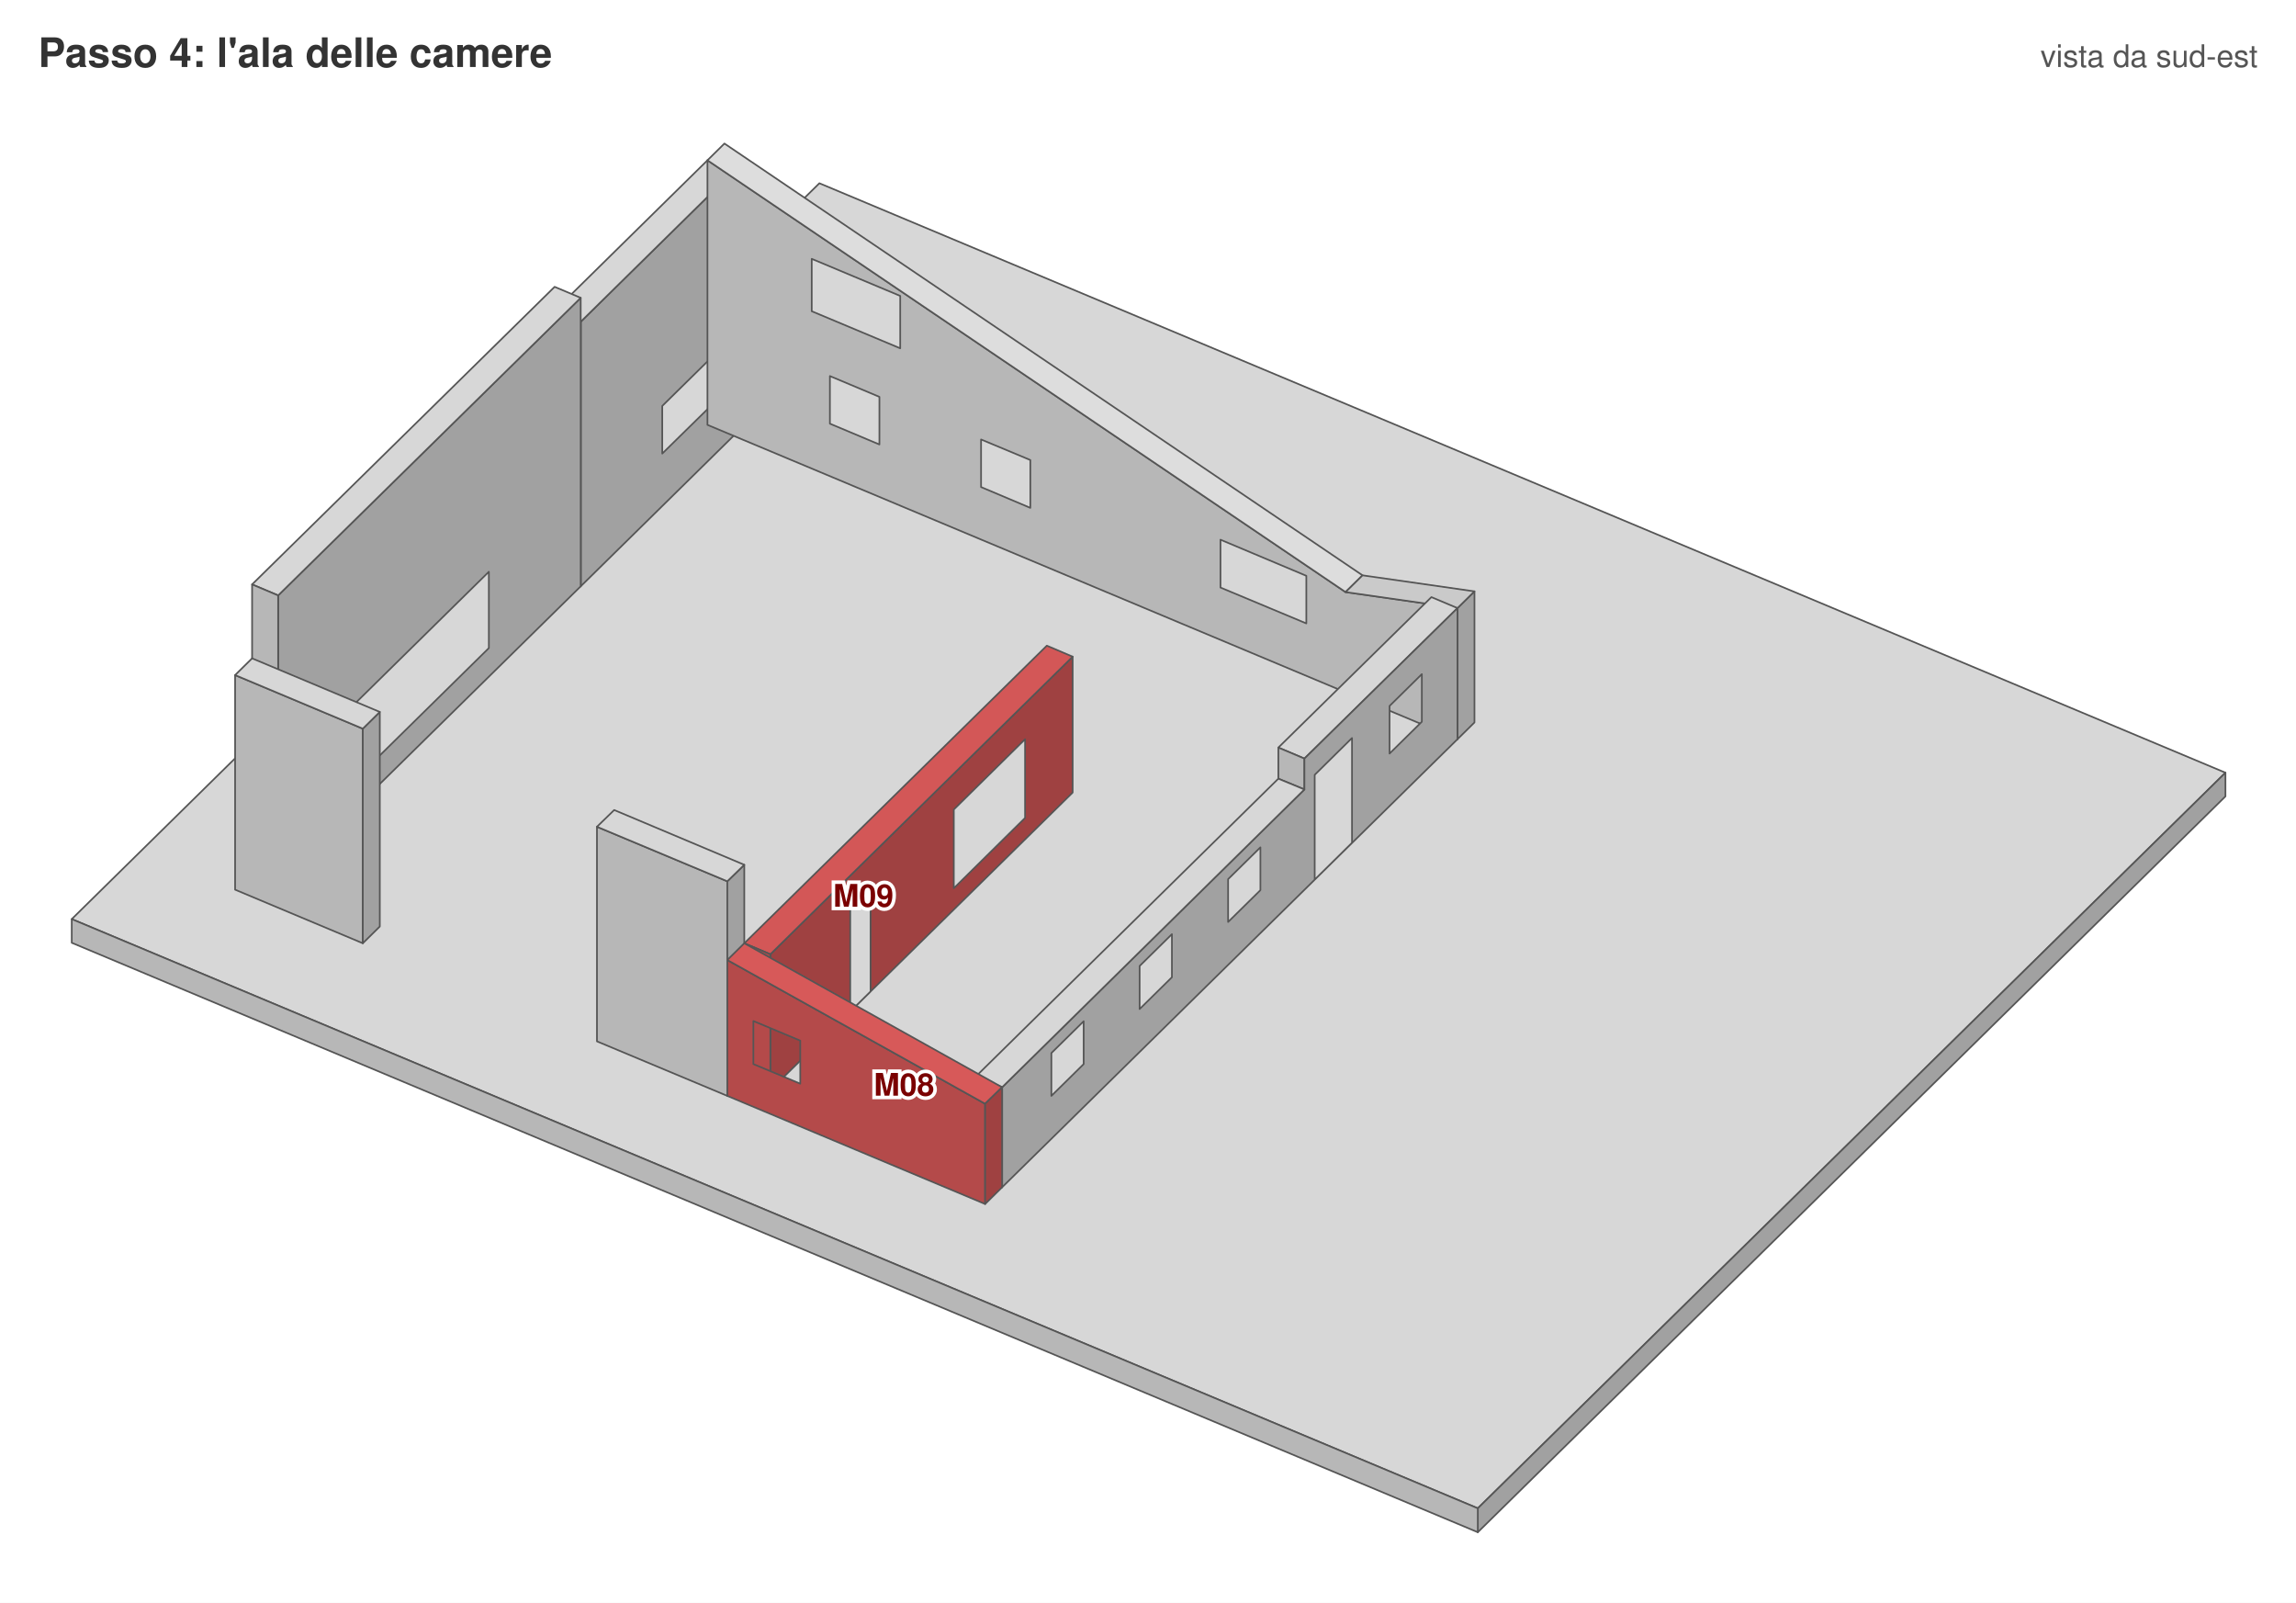
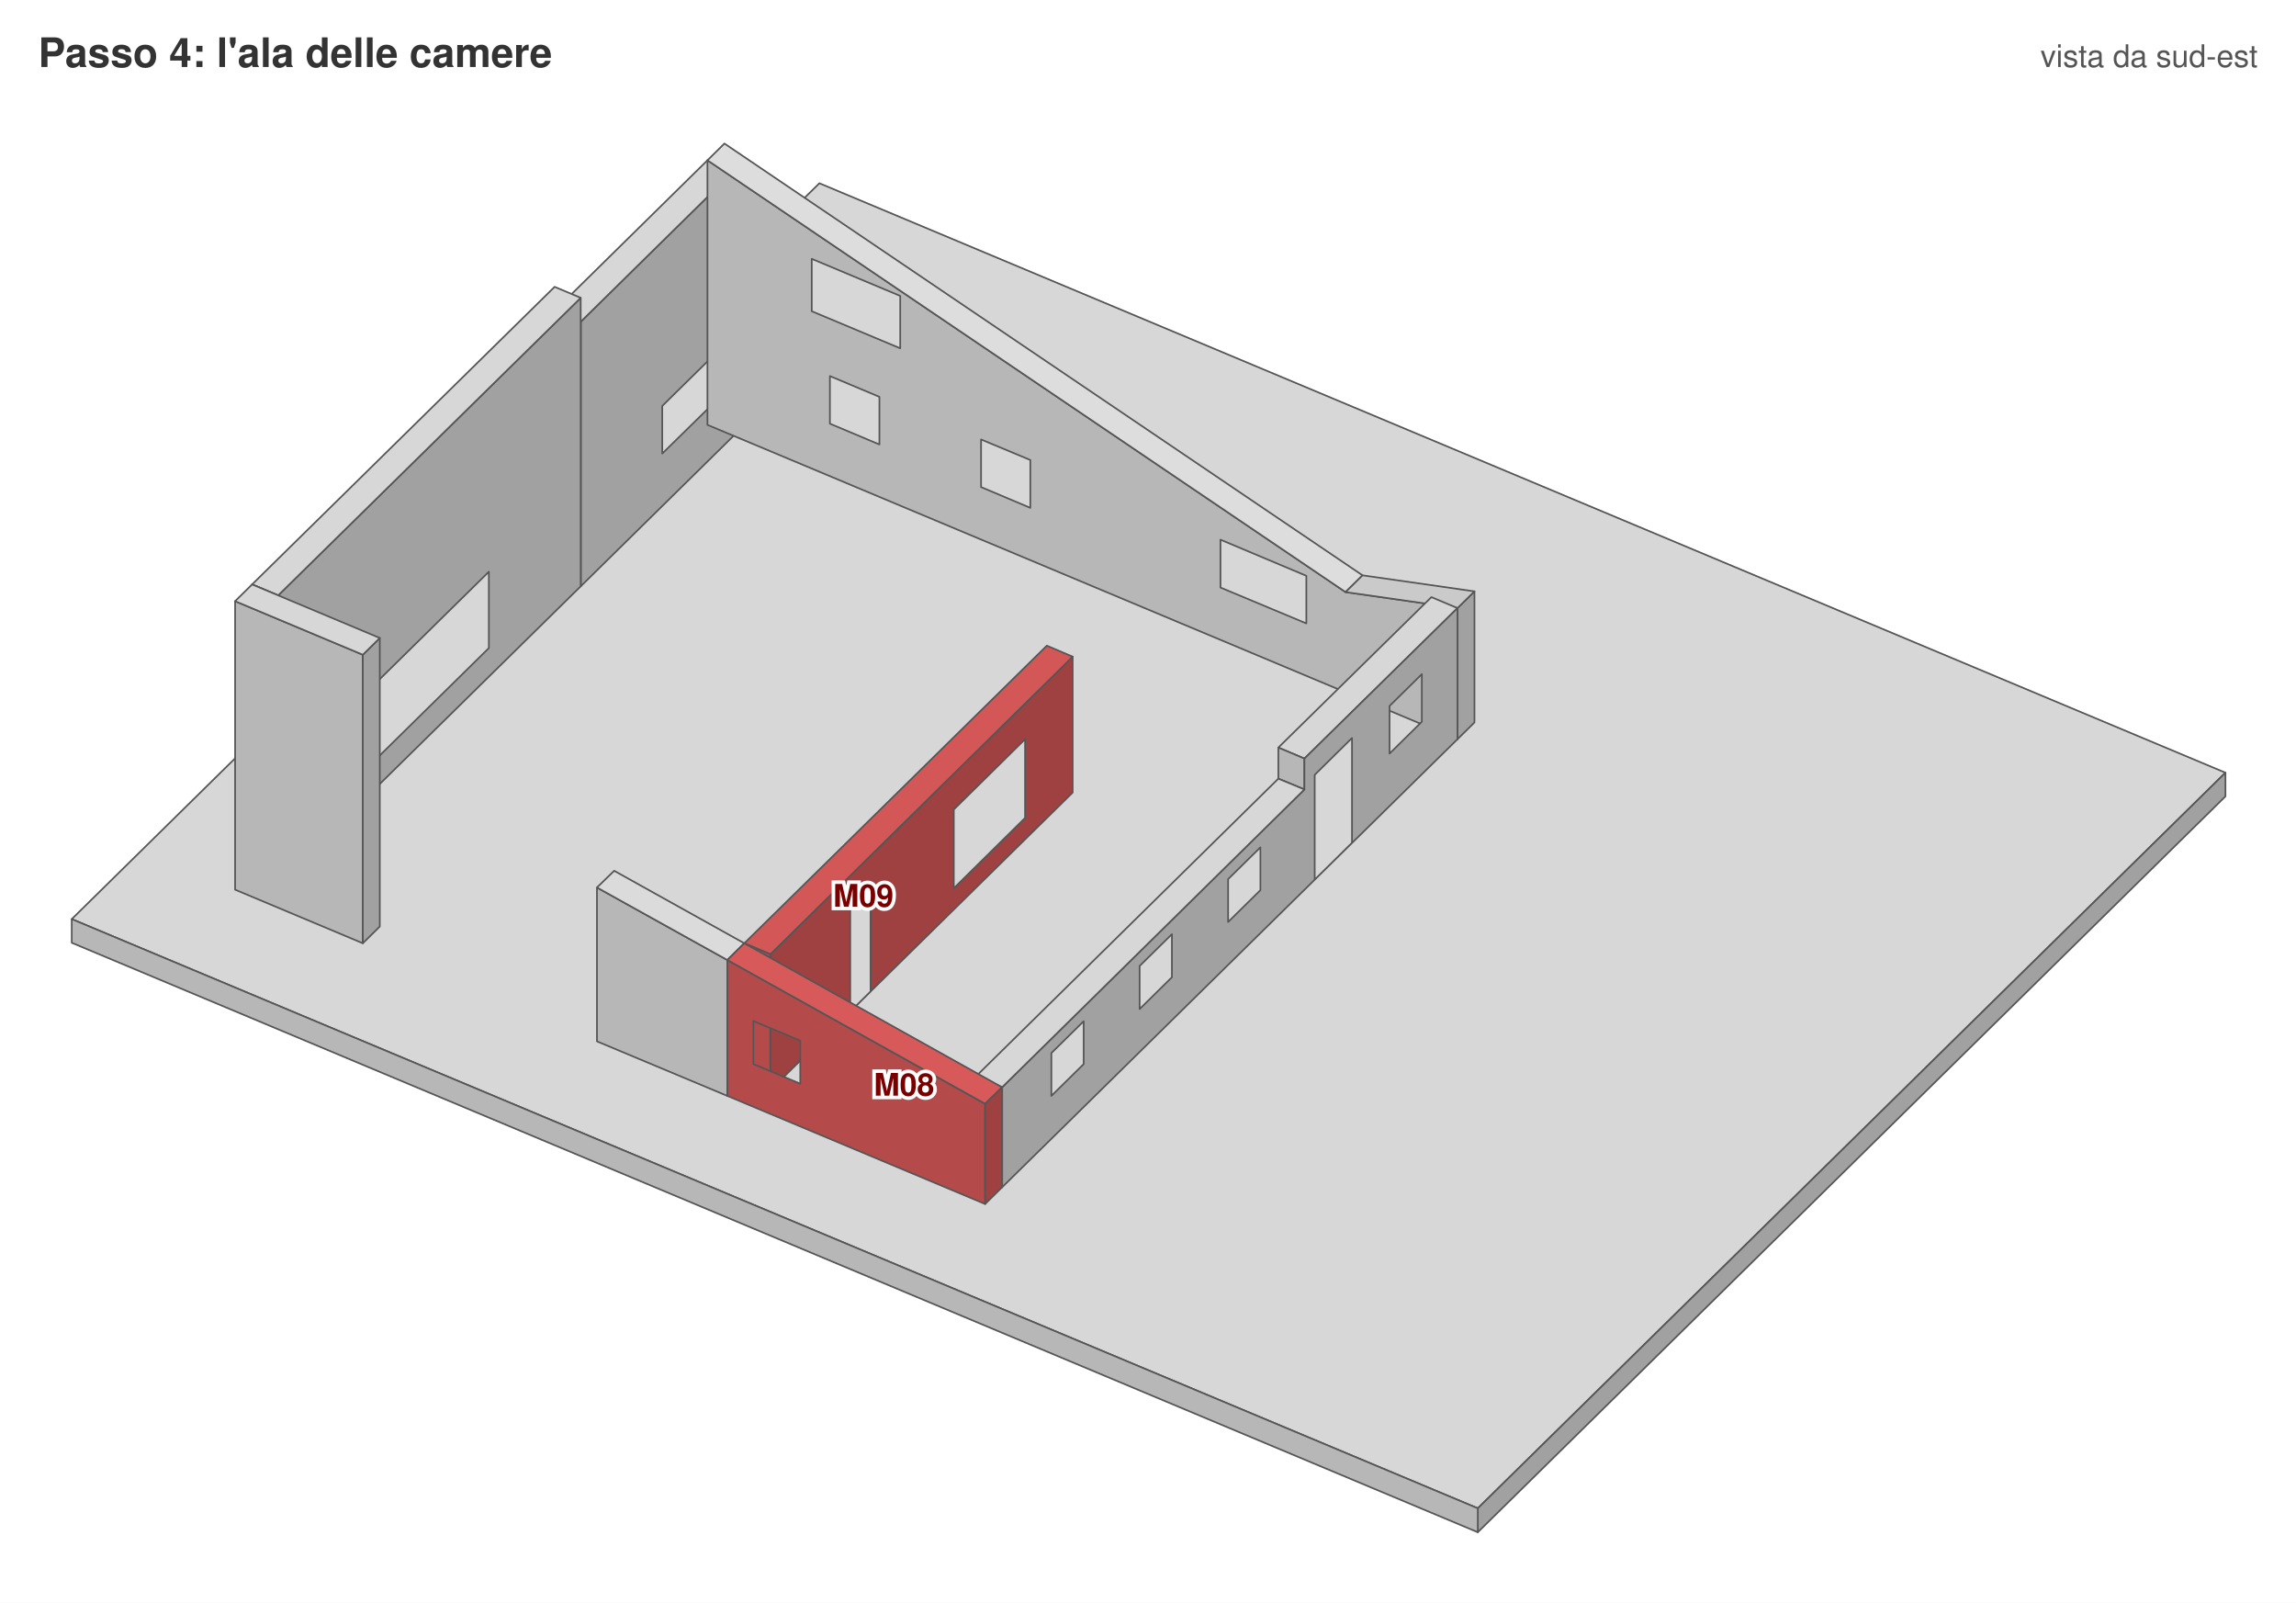
<svg xmlns="http://www.w3.org/2000/svg" viewBox="0 0 960 670" width="960" height="670">
  <rect width="100%" height="100%" fill="#ffffff" />
  <text x="16" y="28" font-family="Helvetica, Arial, sans-serif" font-size="17" font-weight="bold" fill="#333">Passo 4: l'ala delle camere</text>
  <path d="M 342.6 76.6 L 930.5 323.0 L 617.9 630.5 L 30.0 384.2 Z" fill="rgb(215,215,215)" fill-rule="evenodd" stroke="#555" stroke-width="0.7" stroke-linejoin="round" />
  <path d="M 930.5 332.9 L 617.9 640.5 L 617.9 630.5 L 930.5 323.0 Z" fill="rgb(161,161,161)" fill-rule="evenodd" stroke="#555" stroke-width="0.7" stroke-linejoin="round" />
  <path d="M 617.9 640.5 L 30.0 394.1 L 30.0 384.2 L 617.9 630.5 Z" fill="rgb(183,183,183)" fill-rule="evenodd" stroke="#555" stroke-width="0.7" stroke-linejoin="round" />
  <path d="M 306.7 182.2 L 242.8 245.1 L 242.8 134.5 L 306.7 71.6 Z M 303.2 163.8 L 276.9 189.6 L 276.9 169.7 L 303.2 143.8 Z" fill="rgb(161,161,161)" fill-rule="evenodd" stroke="#555" stroke-width="0.7" stroke-linejoin="round" />
  <path d="M 231.9 240.5 L 231.9 129.9 L 242.8 134.5 L 242.8 245.1 Z" fill="rgb(183,183,183)" fill-rule="evenodd" stroke="#555" stroke-width="0.7" stroke-linejoin="round" />
  <path d="M 231.9 129.9 L 295.8 67.0 L 306.7 71.6 L 242.8 134.5 Z" fill="rgb(215,215,215)" fill-rule="evenodd" stroke="#555" stroke-width="0.7" stroke-linejoin="round" />
  <path d="M 295.8 177.6 L 609.4 309.0 L 609.4 254.2 L 562.6 247.5 L 295.8 67.0 Z M 347.0 177.1 L 367.7 185.8 L 367.7 165.9 L 347.0 157.2 Z M 410.2 203.6 L 430.8 212.3 L 430.8 192.3 L 410.2 183.7 Z M 510.3 245.6 L 546.2 260.6 L 546.2 240.7 L 510.3 225.6 Z M 339.4 130.1 L 376.4 145.6 L 376.4 123.7 L 339.4 108.2 Z" fill="rgb(183,183,183)" fill-rule="evenodd" stroke="#555" stroke-width="0.7" stroke-linejoin="round" />
  <path d="M 569.7 240.5 L 302.9 60.0 L 295.8 67.0 L 562.6 247.5 Z" fill="rgb(221,221,221)" fill-rule="evenodd" stroke="#555" stroke-width="0.7" stroke-linejoin="round" />
  <path d="M 616.5 302.0 L 616.5 247.2 L 609.4 254.2 L 609.4 309.0 Z" fill="rgb(161,161,161)" fill-rule="evenodd" stroke="#555" stroke-width="0.7" stroke-linejoin="round" />
  <path d="M 616.5 247.2 L 569.7 240.5 L 562.6 247.5 L 609.4 254.2 Z" fill="rgb(202,202,202)" fill-rule="evenodd" stroke="#555" stroke-width="0.7" stroke-linejoin="round" />
  <path d="M 242.8 245.1 L 116.3 369.5 L 116.3 248.9 L 242.8 124.5 Z M 204.4 270.9 L 134.8 339.4 L 134.8 307.5 L 204.4 239.0 Z" fill="rgb(161,161,161)" fill-rule="evenodd" stroke="#555" stroke-width="0.7" stroke-linejoin="round" />
  <path d="M 105.4 244.3 L 231.9 119.9 L 242.8 124.5 L 116.3 248.9 Z" fill="rgb(215,215,215)" fill-rule="evenodd" stroke="#555" stroke-width="0.7" stroke-linejoin="round" />
  <path d="M 105.4 364.9 L 105.4 244.3 L 116.3 248.9 L 116.3 369.5 Z" fill="rgb(183,183,183)" fill-rule="evenodd" stroke="#555" stroke-width="0.7" stroke-linejoin="round" />
-   <path d="M 98.3 371.9 L 151.7 394.3 L 151.7 304.6 L 98.3 282.2 Z" fill="rgb(183,183,183)" fill-rule="evenodd" stroke="#555" stroke-width="0.7" stroke-linejoin="round" />
-   <path d="M 158.8 387.3 L 158.8 297.6 L 151.7 304.6 L 151.7 394.3 Z" fill="rgb(161,161,161)" fill-rule="evenodd" stroke="#555" stroke-width="0.7" stroke-linejoin="round" />
-   <path d="M 158.8 297.6 L 105.4 275.2 L 98.3 282.2 L 151.7 304.6 Z" fill="rgb(215,215,215)" fill-rule="evenodd" stroke="#555" stroke-width="0.7" stroke-linejoin="round" />
  <path d="M 448.5 331.3 L 322.1 455.7 L 322.1 398.9 L 448.5 274.5 Z M 428.6 341.9 L 398.8 371.3 L 398.8 338.4 L 428.6 309.0 Z M 364.0 414.5 L 355.5 422.9 L 355.5 379.0 L 364.0 370.6 Z" fill="rgb(159,65,65)" fill-rule="evenodd" stroke="#555" stroke-width="0.7" stroke-linejoin="round" />
  <path d="M 311.2 394.3 L 437.7 269.9 L 448.5 274.5 L 322.1 398.9 Z" fill="rgb(211,87,87)" fill-rule="evenodd" stroke="#555" stroke-width="0.7" stroke-linejoin="round" />
  <path d="M 311.2 451.2 L 311.2 394.3 L 322.1 398.9 L 322.1 455.7 Z" fill="rgb(180,74,74)" fill-rule="evenodd" stroke="#555" stroke-width="0.7" stroke-linejoin="round" />
  <path d="M 534.5 312.5 L 598.5 249.6 L 609.4 254.2 L 545.4 317.1 Z" fill="rgb(215,215,215)" fill-rule="evenodd" stroke="#555" stroke-width="0.7" stroke-linejoin="round" />
  <path d="M 534.5 325.5 L 534.5 312.5 L 545.4 317.1 L 545.4 330.0 Z" fill="rgb(183,183,183)" fill-rule="evenodd" stroke="#555" stroke-width="0.7" stroke-linejoin="round" />
  <path d="M 609.4 309.0 L 419.0 496.3 L 419.0 454.5 L 545.4 330.0 L 545.4 317.1 L 609.4 254.2 Z M 594.5 301.7 L 581.0 315.0 L 581.0 295.1 L 594.5 281.8 Z M 565.3 352.3 L 549.7 367.7 L 549.7 323.9 L 565.3 308.5 Z M 527.0 372.1 L 513.5 385.4 L 513.5 367.5 L 527.0 354.2 Z M 490.0 408.5 L 476.5 421.8 L 476.5 403.8 L 490.0 390.5 Z M 453.1 444.8 L 439.6 458.1 L 439.6 440.2 L 453.1 426.9 Z" fill="rgb(161,161,161)" fill-rule="evenodd" stroke="#555" stroke-width="0.7" stroke-linejoin="round" />
  <path d="M 408.1 449.9 L 534.5 325.5 L 545.4 330.0 L 419.0 454.5 Z" fill="rgb(215,215,215)" fill-rule="evenodd" stroke="#555" stroke-width="0.7" stroke-linejoin="round" />
  <path d="M 408.1 491.8 L 408.1 449.9 L 419.0 454.5 L 419.0 496.3 Z" fill="rgb(183,183,183)" fill-rule="evenodd" stroke="#555" stroke-width="0.7" stroke-linejoin="round" />
-   <path d="M 249.6 435.3 L 304.1 458.1 L 304.1 368.4 L 249.6 345.6 Z" fill="rgb(183,183,183)" fill-rule="evenodd" stroke="#555" stroke-width="0.7" stroke-linejoin="round" />
-   <path d="M 311.2 451.2 L 311.2 361.5 L 304.1 368.4 L 304.1 458.1 Z" fill="rgb(161,161,161)" fill-rule="evenodd" stroke="#555" stroke-width="0.7" stroke-linejoin="round" />
-   <path d="M 311.2 361.5 L 256.8 338.6 L 249.6 345.6 L 304.1 368.4 Z" fill="rgb(215,215,215)" fill-rule="evenodd" stroke="#555" stroke-width="0.7" stroke-linejoin="round" />
+   <path d="M 98.3 371.9 L 151.7 394.3 L 151.7 273.7 L 98.3 251.3 Z" fill="rgb(183,183,183)" fill-rule="evenodd" stroke="#555" stroke-width="0.7" stroke-linejoin="round" />
+   <path d="M 158.8 387.3 L 158.8 266.7 L 151.7 273.7 L 151.7 394.3 Z" fill="rgb(161,161,161)" fill-rule="evenodd" stroke="#555" stroke-width="0.7" stroke-linejoin="round" />
+   <path d="M 158.8 266.7 L 105.4 244.3 L 98.3 251.3 L 151.7 273.7 Z" fill="rgb(215,215,215)" fill-rule="evenodd" stroke="#555" stroke-width="0.7" stroke-linejoin="round" />
+   <path d="M 249.6 435.3 L 304.1 458.1 L 304.1 401.3 L 249.6 371.0 Z" fill="rgb(183,183,183)" fill-rule="evenodd" stroke="#555" stroke-width="0.7" stroke-linejoin="round" />
+   <path d="M 311.2 451.2 L 311.2 394.3 L 304.1 401.3 L 304.1 458.1 Z" fill="rgb(161,161,161)" fill-rule="evenodd" stroke="#555" stroke-width="0.7" stroke-linejoin="round" />
+   <path d="M 311.2 394.3 L 256.8 364.0 L 249.6 371.0 L 304.1 401.3 Z" fill="rgb(219,219,219)" fill-rule="evenodd" stroke="#555" stroke-width="0.7" stroke-linejoin="round" />
  <path d="M 304.1 458.1 L 411.9 503.3 L 411.9 461.4 L 304.1 401.3 Z M 315.0 444.8 L 334.6 453.0 L 334.6 435.0 L 315.0 426.8 Z" fill="rgb(180,74,74)" fill-rule="evenodd" stroke="#555" stroke-width="0.7" stroke-linejoin="round" />
  <path d="M 419.0 454.5 L 311.2 394.3 L 304.1 401.3 L 411.9 461.4 Z" fill="rgb(215,89,89)" fill-rule="evenodd" stroke="#555" stroke-width="0.7" stroke-linejoin="round" />
  <path d="M 419.0 496.3 L 419.0 454.5 L 411.9 461.4 L 411.9 503.3 Z" fill="rgb(159,65,65)" fill-rule="evenodd" stroke="#555" stroke-width="0.7" stroke-linejoin="round" />
  <text x="361" y="379" font-family="Helvetica, Arial, sans-serif" font-size="13" font-weight="bold" fill="#7a0000" text-anchor="middle" stroke="#fff" stroke-width="3" paint-order="stroke">M09</text>
  <text x="378" y="458" font-family="Helvetica, Arial, sans-serif" font-size="13" font-weight="bold" fill="#7a0000" text-anchor="middle" stroke="#fff" stroke-width="3" paint-order="stroke">M08</text>
  <text x="944" y="28" font-family="Helvetica, Arial, sans-serif" font-size="13" fill="#555" text-anchor="end">vista da sud-est</text>
</svg>
